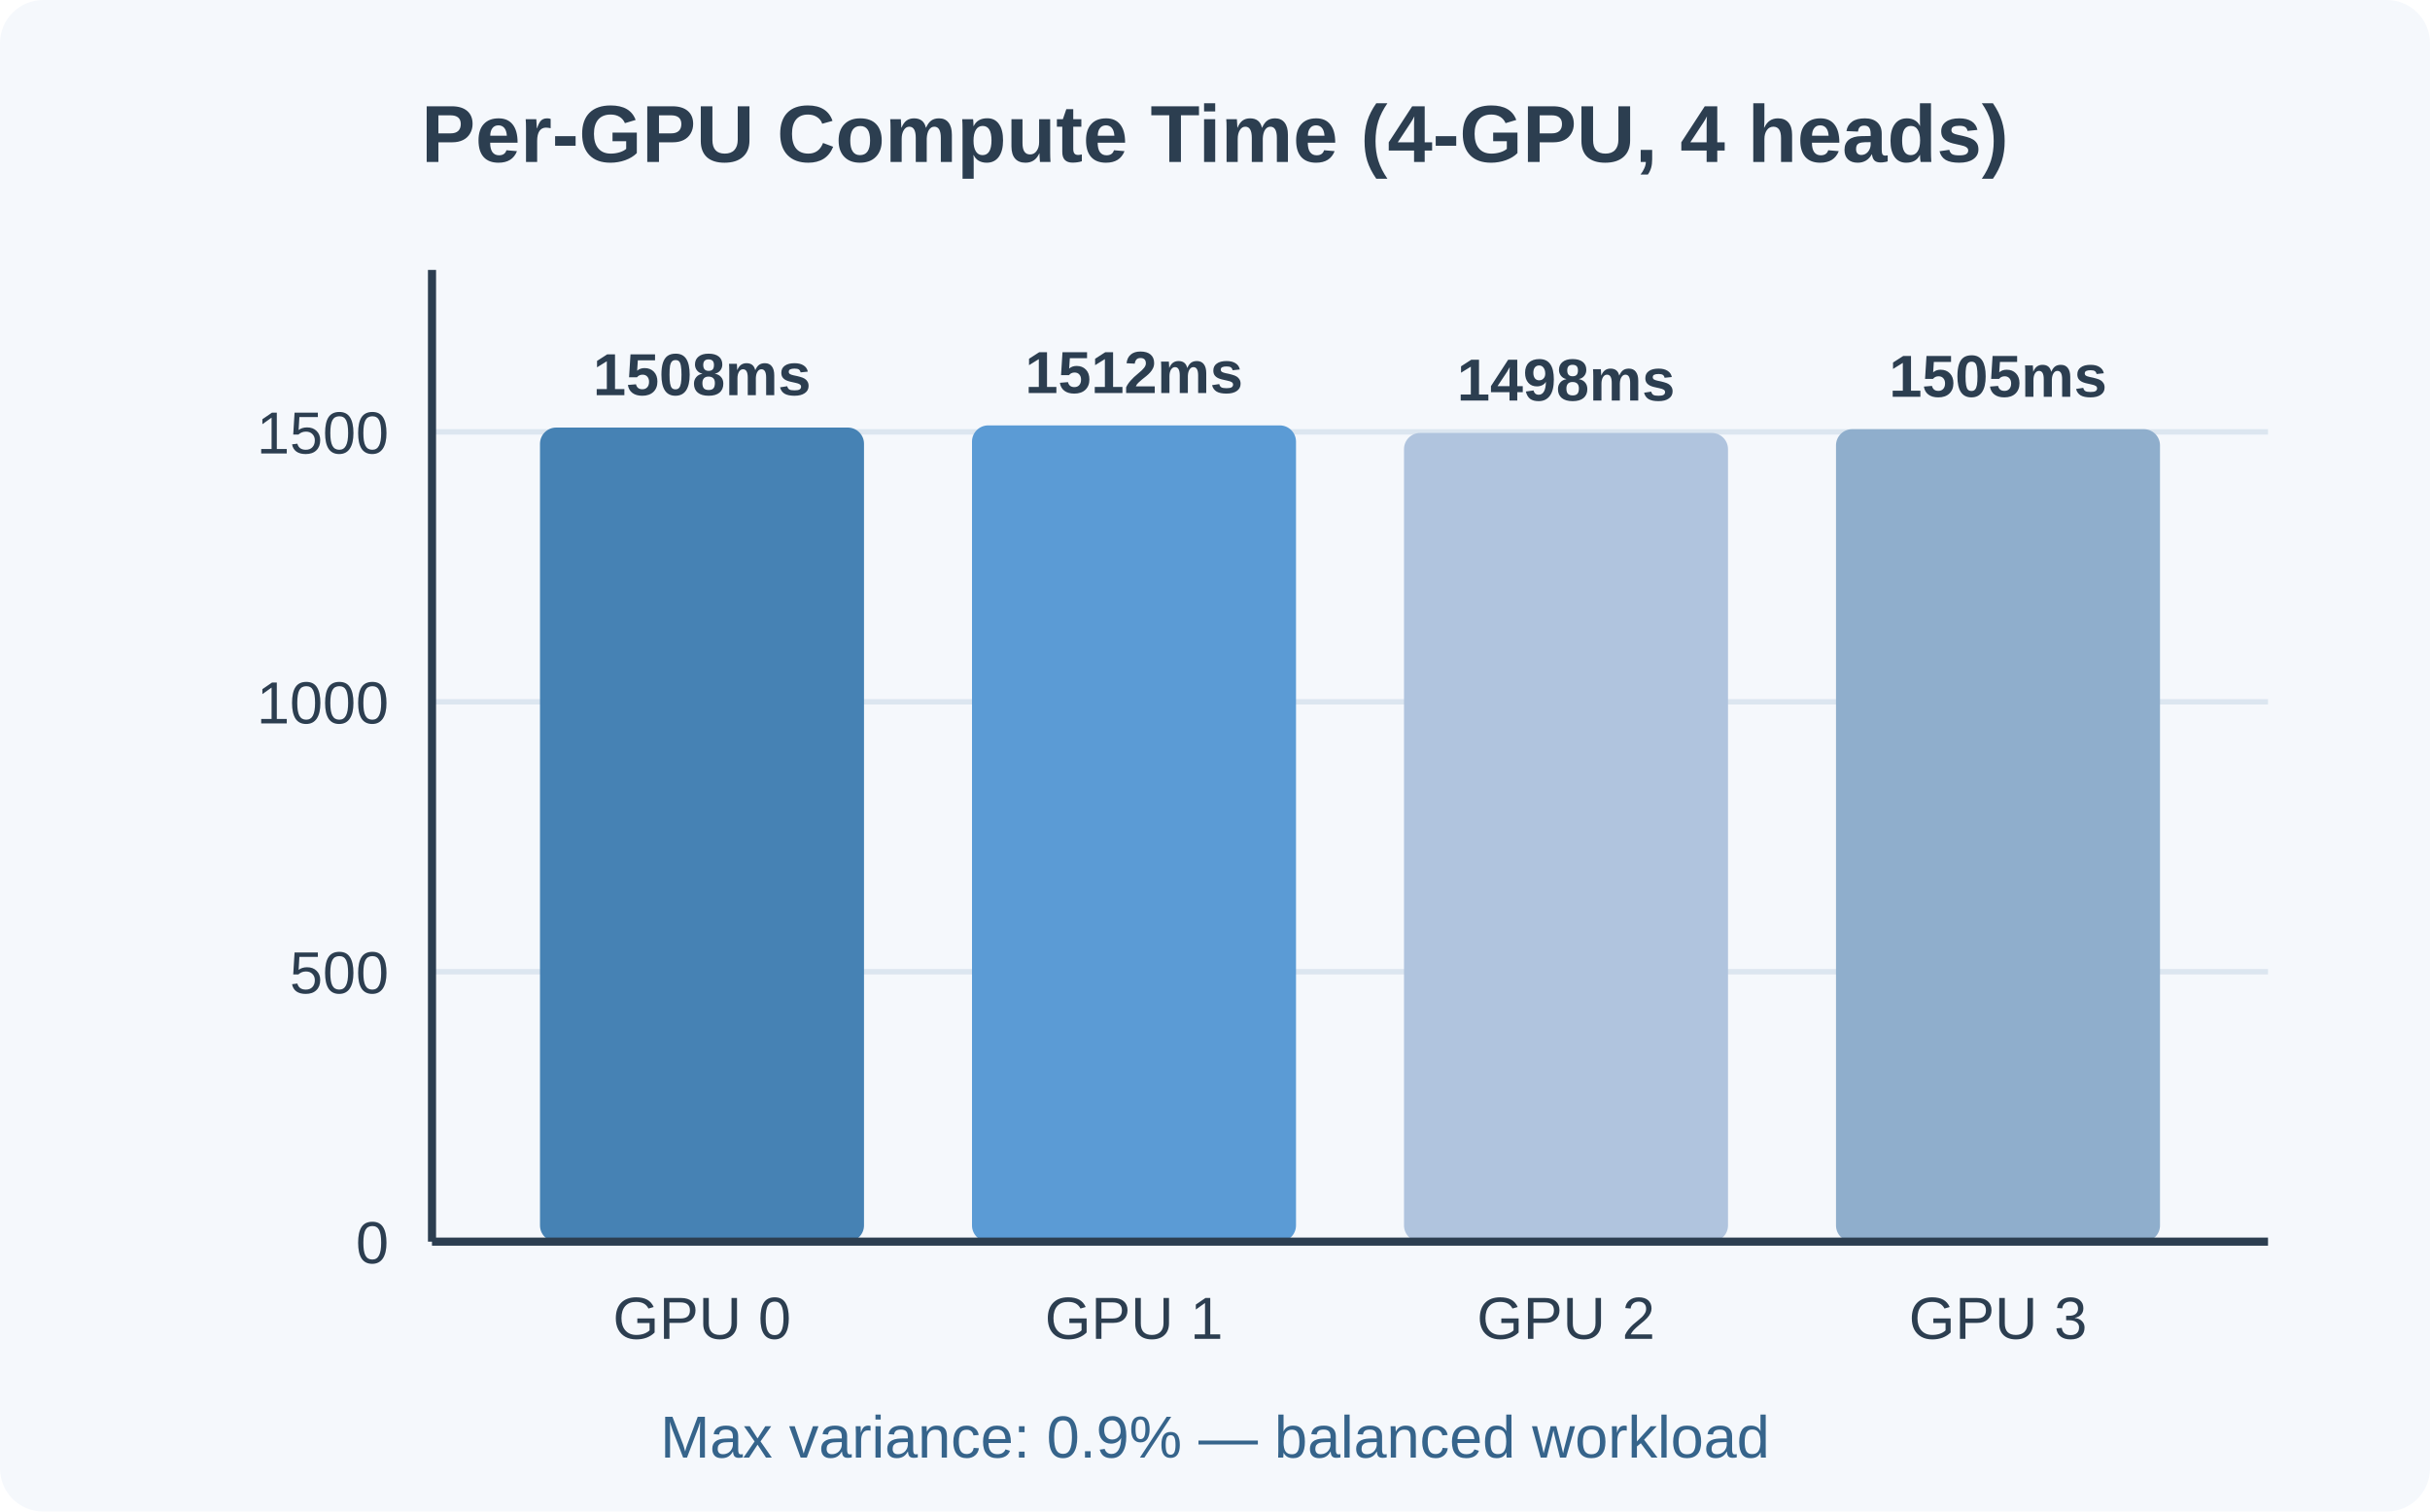
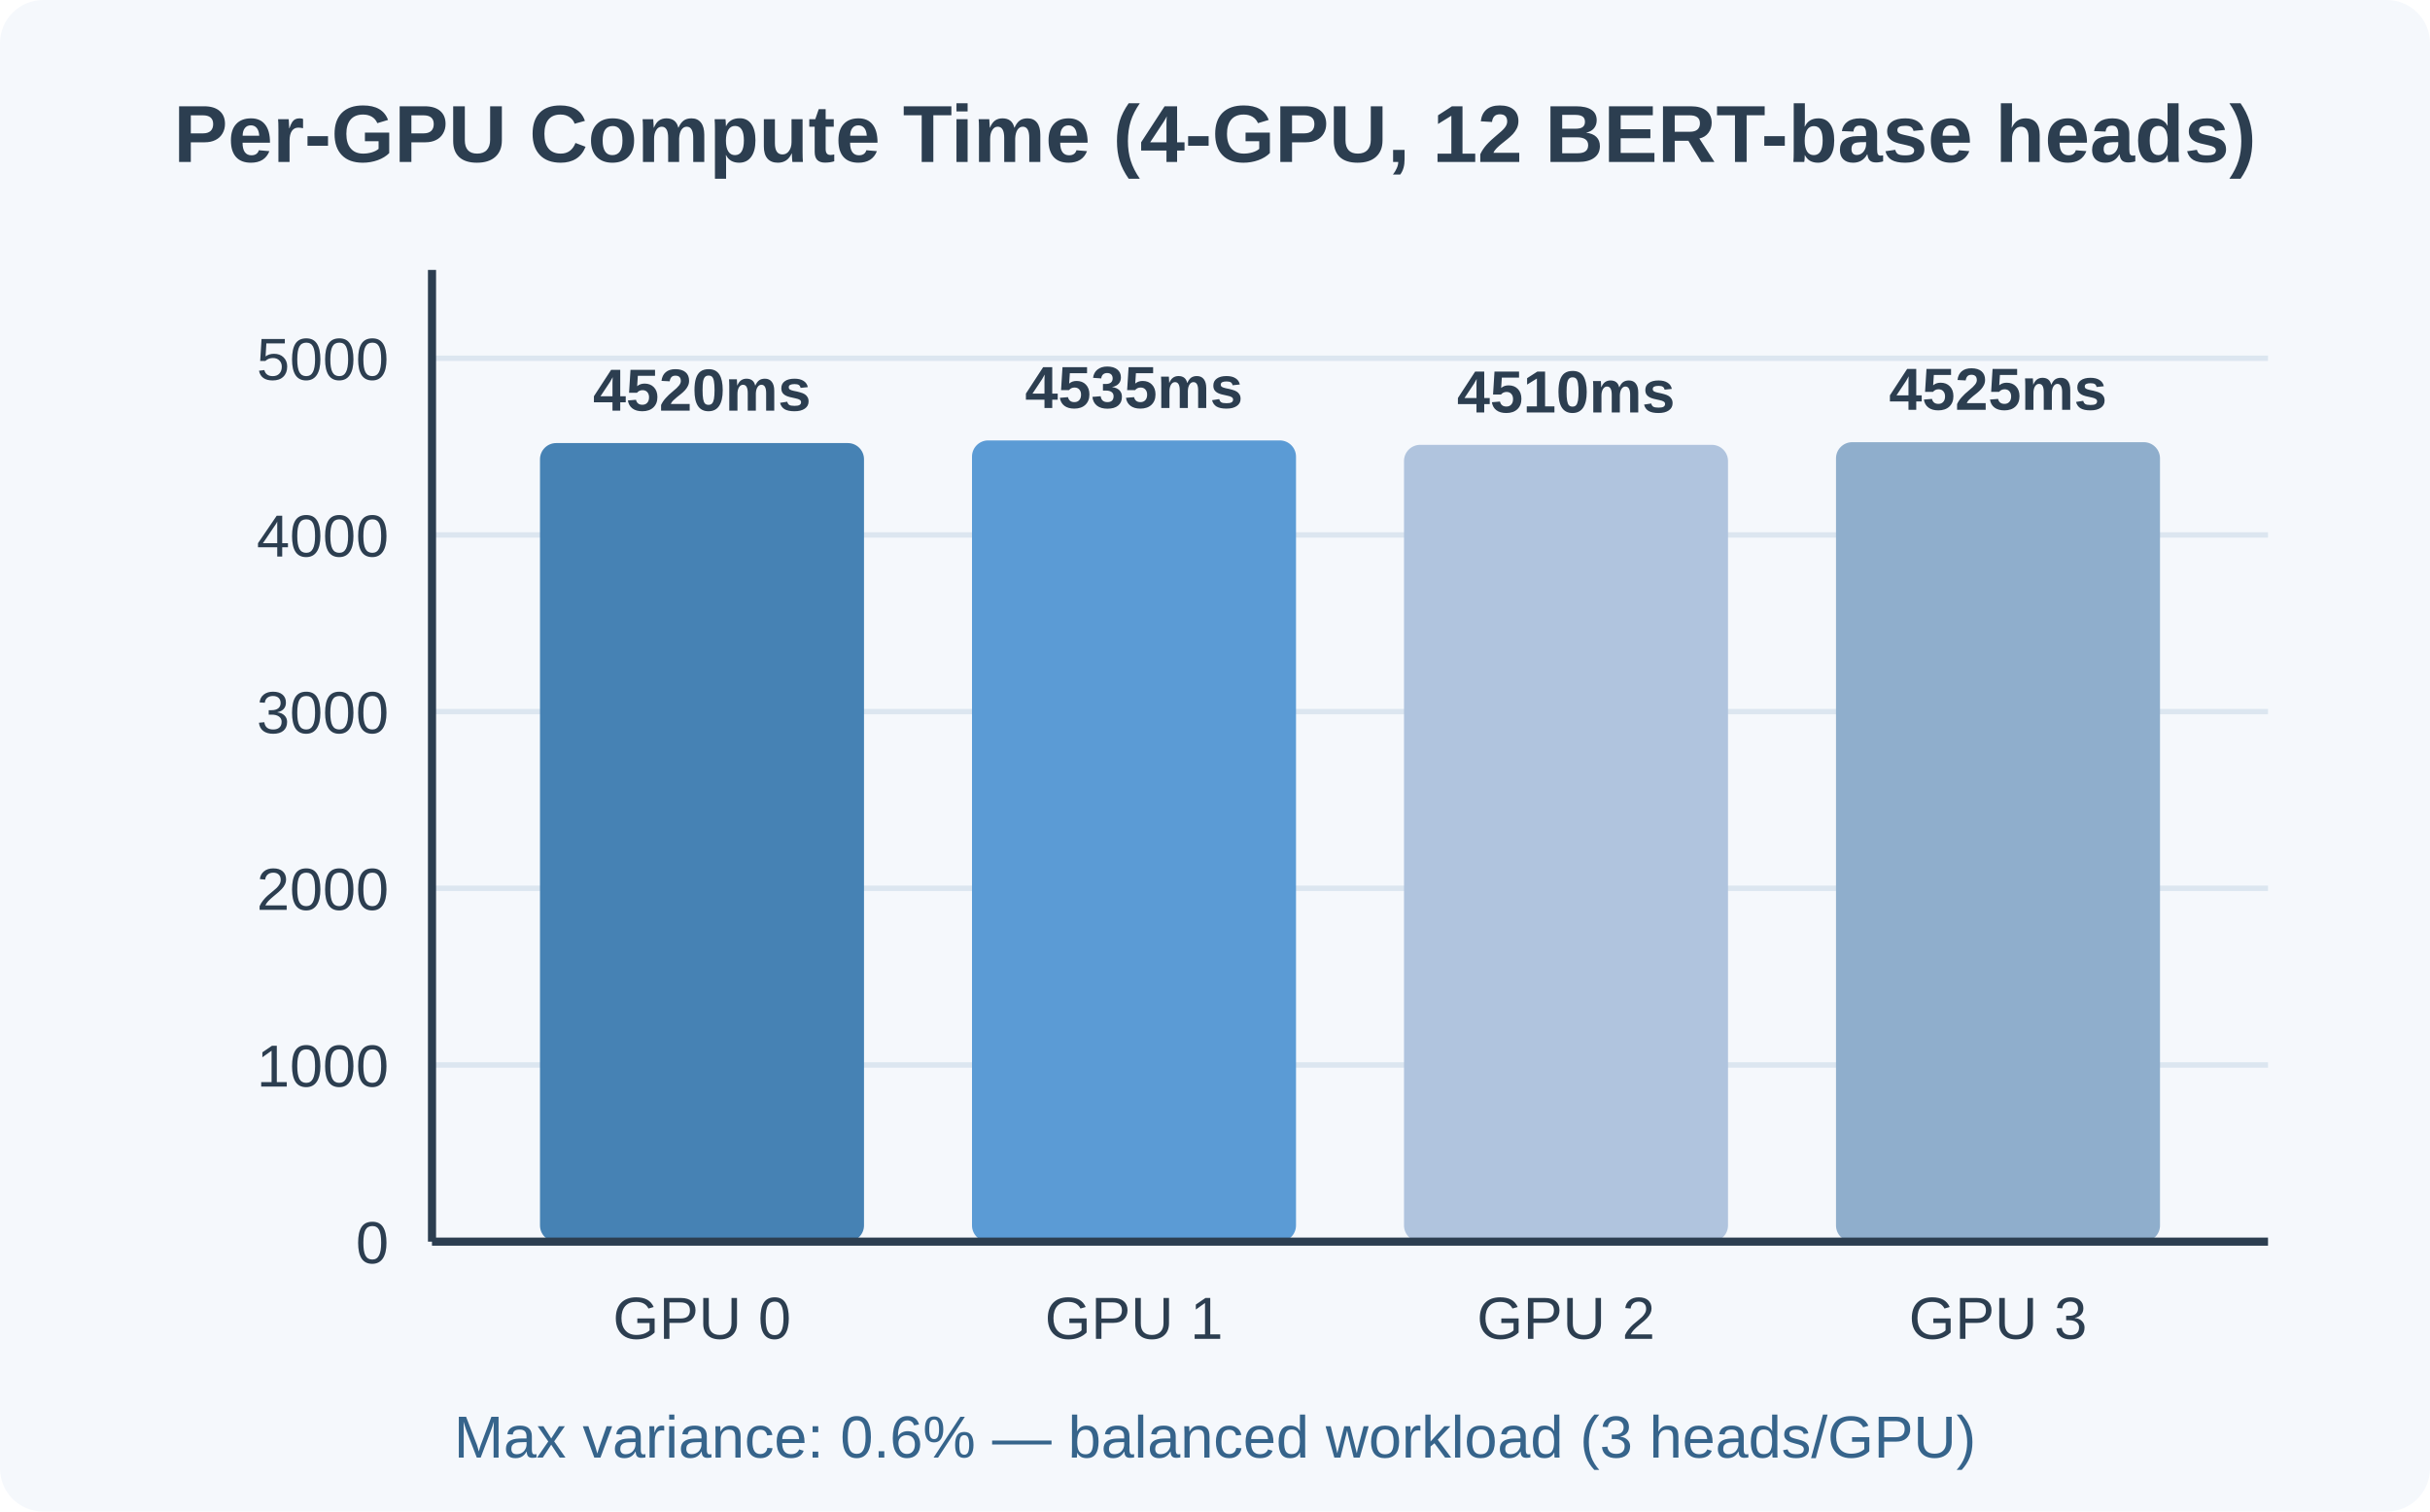
<svg xmlns="http://www.w3.org/2000/svg" width="450" height="280" font-family="Segoe UI, Arial, sans-serif">
  <rect width="450" height="280" fill="#F5F8FC" rx="8" />
-   <text x="225" y="30" text-anchor="middle" font-size="15" font-weight="bold" fill="#2C3E50">Per-GPU Compute Time (4-GPU, 4 heads)</text>
+   <text x="225" y="30" text-anchor="middle" font-size="15" font-weight="bold" fill="#2C3E50">Per-GPU Compute Time (4-GPU, 12 BERT-base heads)</text>
  <line x1="80" y1="230.0" x2="420" y2="230.0" stroke="#DCE6F0" stroke-width="1" />
  <text x="72" y="234.0" text-anchor="end" font-size="11" fill="#2C3E50">0</text>
-   <line x1="80" y1="180.0" x2="420" y2="180.0" stroke="#DCE6F0" stroke-width="1" />
-   <text x="72" y="184.0" text-anchor="end" font-size="11" fill="#2C3E50">500</text>
-   <line x1="80" y1="130.0" x2="420" y2="130.0" stroke="#DCE6F0" stroke-width="1" />
-   <text x="72" y="134.0" text-anchor="end" font-size="11" fill="#2C3E50">1000</text>
-   <line x1="80" y1="80.0" x2="420" y2="80.0" stroke="#DCE6F0" stroke-width="1" />
-   <text x="72" y="84.0" text-anchor="end" font-size="11" fill="#2C3E50">1500</text>
-   <rect x="100.0" y="79.2" width="60" height="150.8" fill="#4682B4" rx="3" />
-   <text x="130.0" y="73.2" text-anchor="middle" font-size="11" font-weight="bold" fill="#2C3E50">1508ms</text>
+   <line x1="80" y1="197.273" x2="420" y2="197.273" stroke="#DCE6F0" stroke-width="1" />
+   <text x="72" y="201.273" text-anchor="end" font-size="11" fill="#2C3E50">1000</text>
+   <line x1="80" y1="164.545" x2="420" y2="164.545" stroke="#DCE6F0" stroke-width="1" />
+   <text x="72" y="168.545" text-anchor="end" font-size="11" fill="#2C3E50">2000</text>
+   <line x1="80" y1="131.818" x2="420" y2="131.818" stroke="#DCE6F0" stroke-width="1" />
+   <text x="72" y="135.818" text-anchor="end" font-size="11" fill="#2C3E50">3000</text>
+   <line x1="80" y1="99.091" x2="420" y2="99.091" stroke="#DCE6F0" stroke-width="1" />
+   <text x="72" y="103.091" text-anchor="end" font-size="11" fill="#2C3E50">4000</text>
+   <line x1="80" y1="66.364" x2="420" y2="66.364" stroke="#DCE6F0" stroke-width="1" />
+   <text x="72" y="70.364" text-anchor="end" font-size="11" fill="#2C3E50">5000</text>
+   <rect x="100.0" y="82.073" width="60" height="147.927" fill="#4682B4" rx="3" />
+   <text x="130.0" y="76.073" text-anchor="middle" font-size="11" font-weight="bold" fill="#2C3E50">4520ms</text>
  <text x="130.0" y="248" text-anchor="middle" font-size="11" fill="#2C3E50">GPU 0</text>
-   <rect x="180.0" y="78.8" width="60" height="151.2" fill="#5B9BD5" rx="3" />
-   <text x="210.0" y="72.8" text-anchor="middle" font-size="11" font-weight="bold" fill="#2C3E50">1512ms</text>
+   <rect x="180.0" y="81.582" width="60" height="148.418" fill="#5B9BD5" rx="3" />
+   <text x="210.0" y="75.582" text-anchor="middle" font-size="11" font-weight="bold" fill="#2C3E50">4535ms</text>
  <text x="210.0" y="248" text-anchor="middle" font-size="11" fill="#2C3E50">GPU 1</text>
-   <rect x="260.0" y="80.2" width="60" height="149.8" fill="#B0C4DE" rx="3" />
-   <text x="290.0" y="74.2" text-anchor="middle" font-size="11" font-weight="bold" fill="#2C3E50">1498ms</text>
+   <rect x="260.0" y="82.4" width="60" height="147.6" fill="#B0C4DE" rx="3" />
+   <text x="290.0" y="76.4" text-anchor="middle" font-size="11" font-weight="bold" fill="#2C3E50">4510ms</text>
  <text x="290.0" y="248" text-anchor="middle" font-size="11" fill="#2C3E50">GPU 2</text>
-   <rect x="340.0" y="79.5" width="60" height="150.5" fill="#8FAECC" rx="3" />
-   <text x="370.0" y="73.5" text-anchor="middle" font-size="11" font-weight="bold" fill="#2C3E50">1505ms</text>
+   <rect x="340.0" y="81.909" width="60" height="148.091" fill="#8FAECC" rx="3" />
+   <text x="370.0" y="75.909" text-anchor="middle" font-size="11" font-weight="bold" fill="#2C3E50">4525ms</text>
  <text x="370.0" y="248" text-anchor="middle" font-size="11" fill="#2C3E50">GPU 3</text>
-   <text x="225" y="270" text-anchor="middle" font-size="11" fill="#36648B">Max variance: 0.9% — balanced workload</text>
+   <text x="225" y="270" text-anchor="middle" font-size="11" fill="#36648B">Max variance: 0.6% — balanced workload (3 heads/GPU)</text>
  <line x1="80" y1="230" x2="420" y2="230" stroke="#2C3E50" stroke-width="1.5" />
  <line x1="80" y1="50" x2="80" y2="230" stroke="#2C3E50" stroke-width="1.5" />
</svg>
